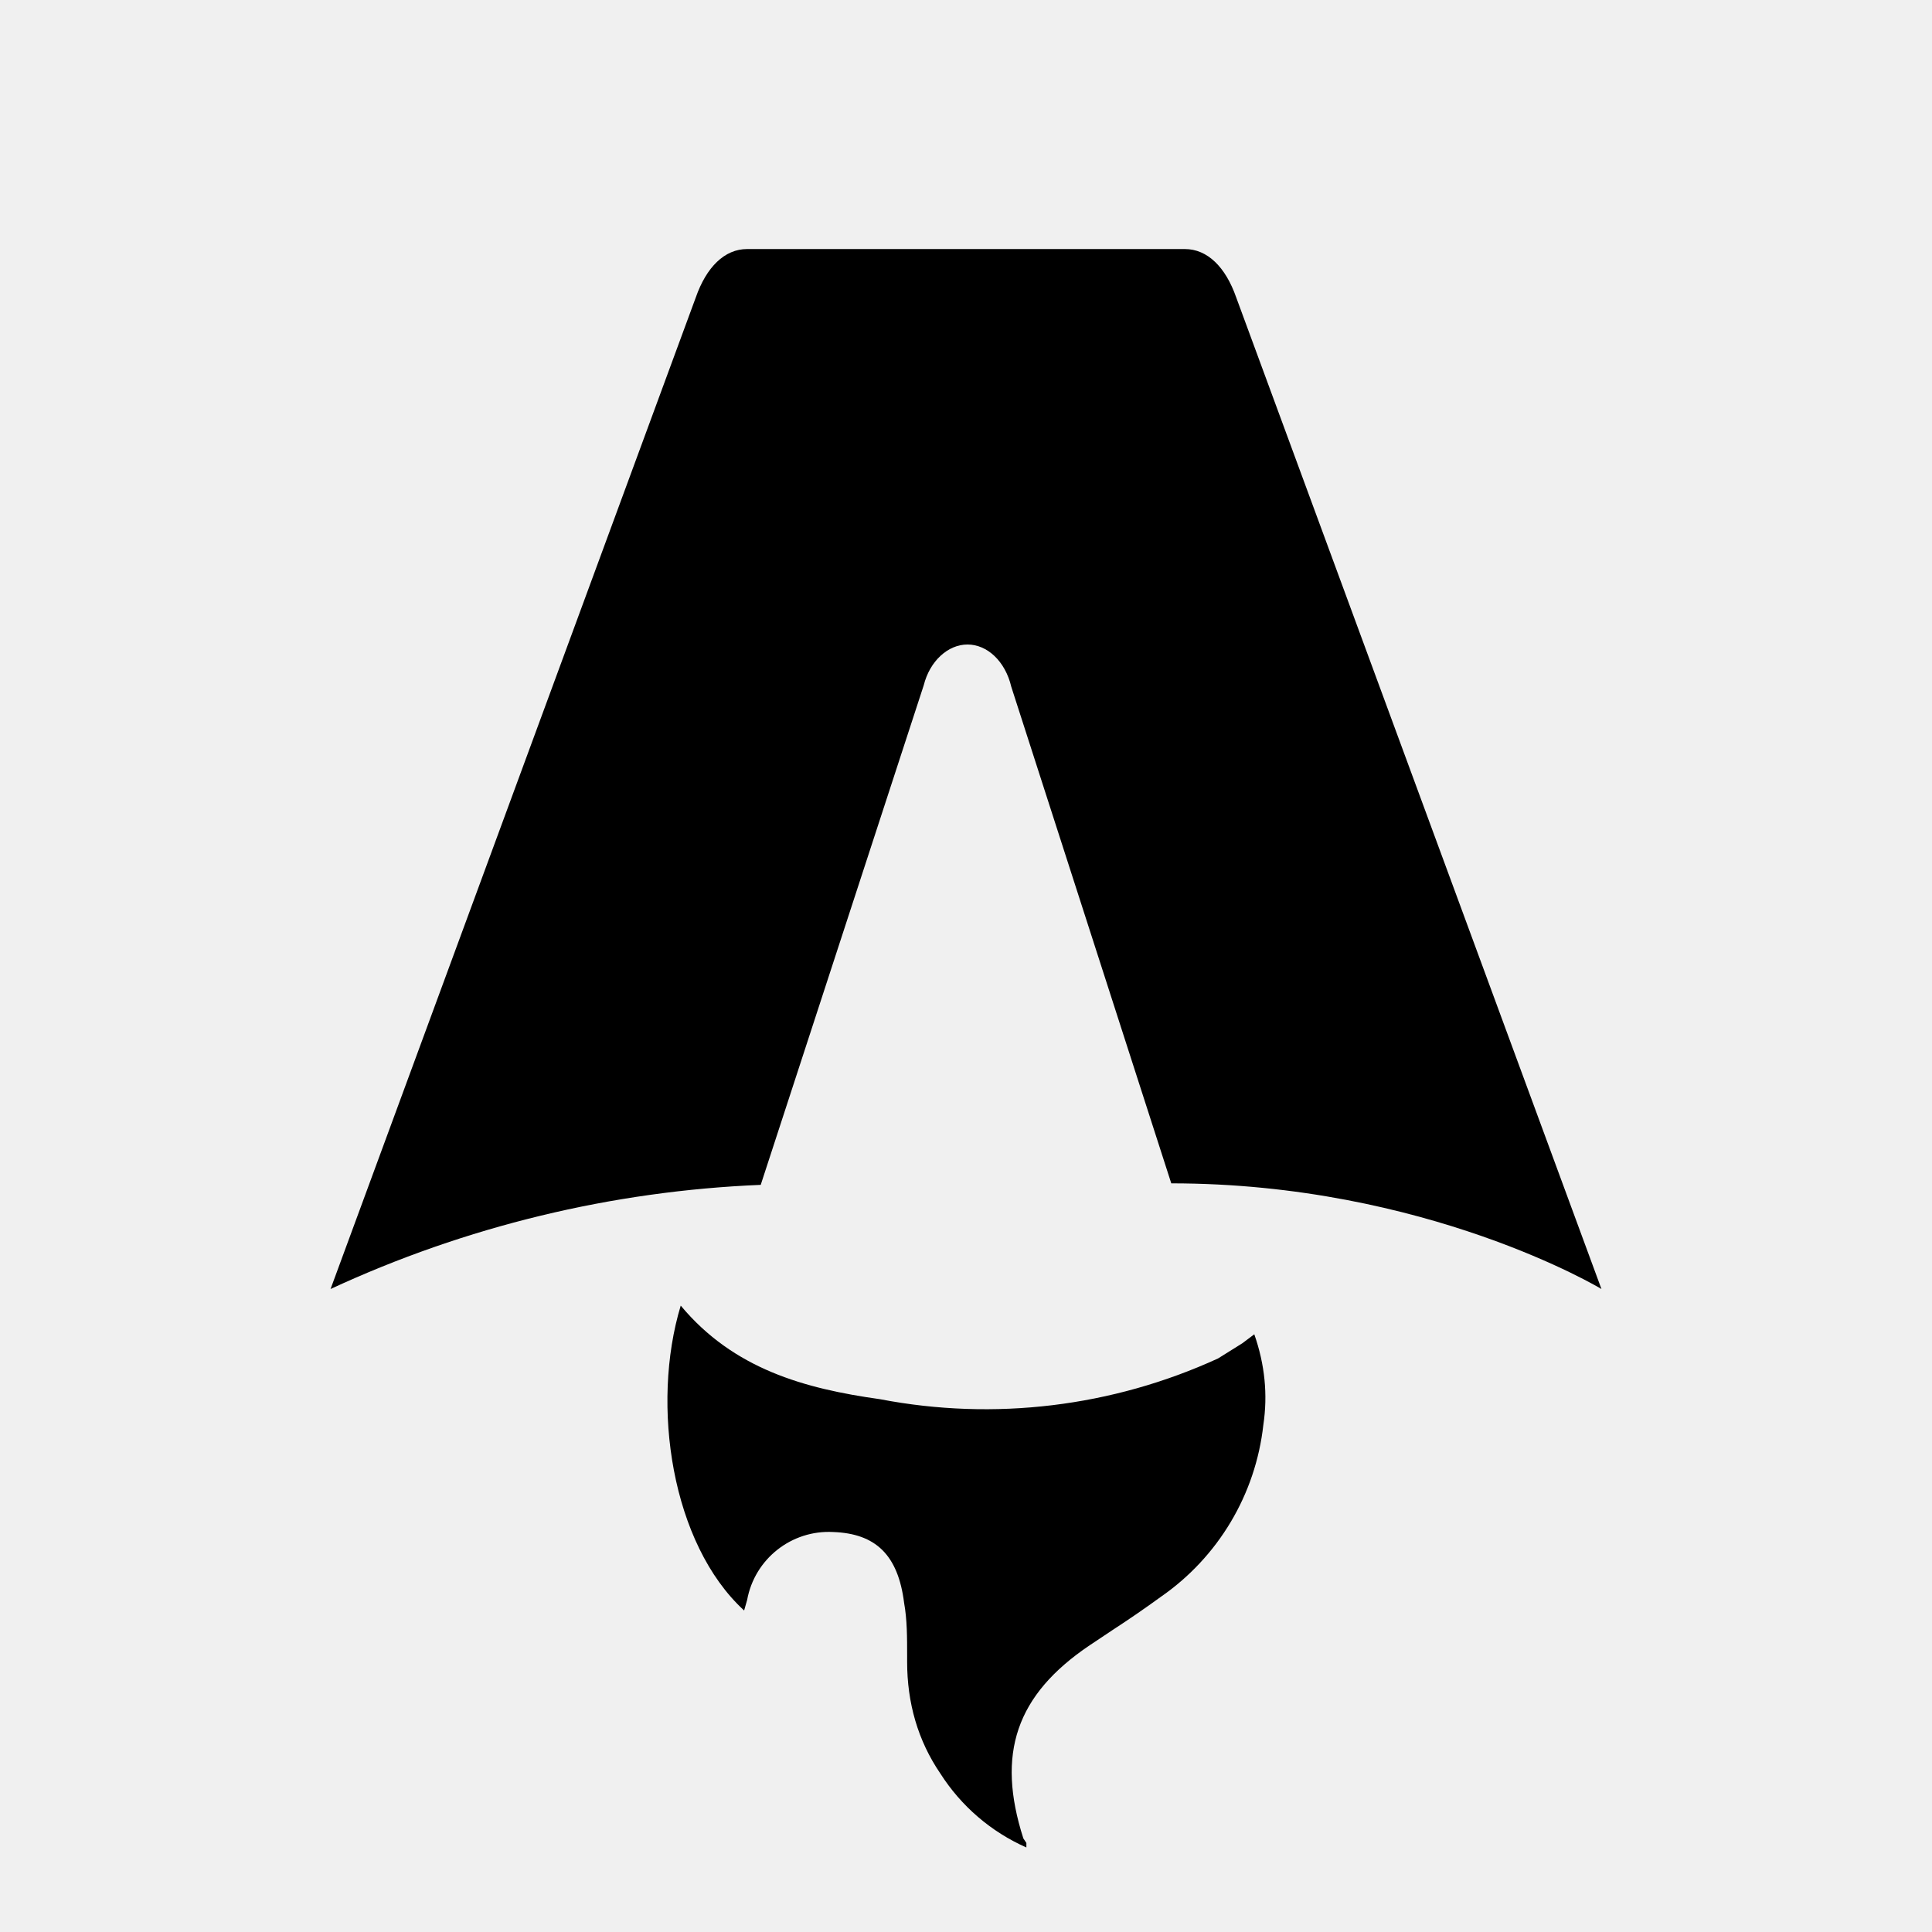
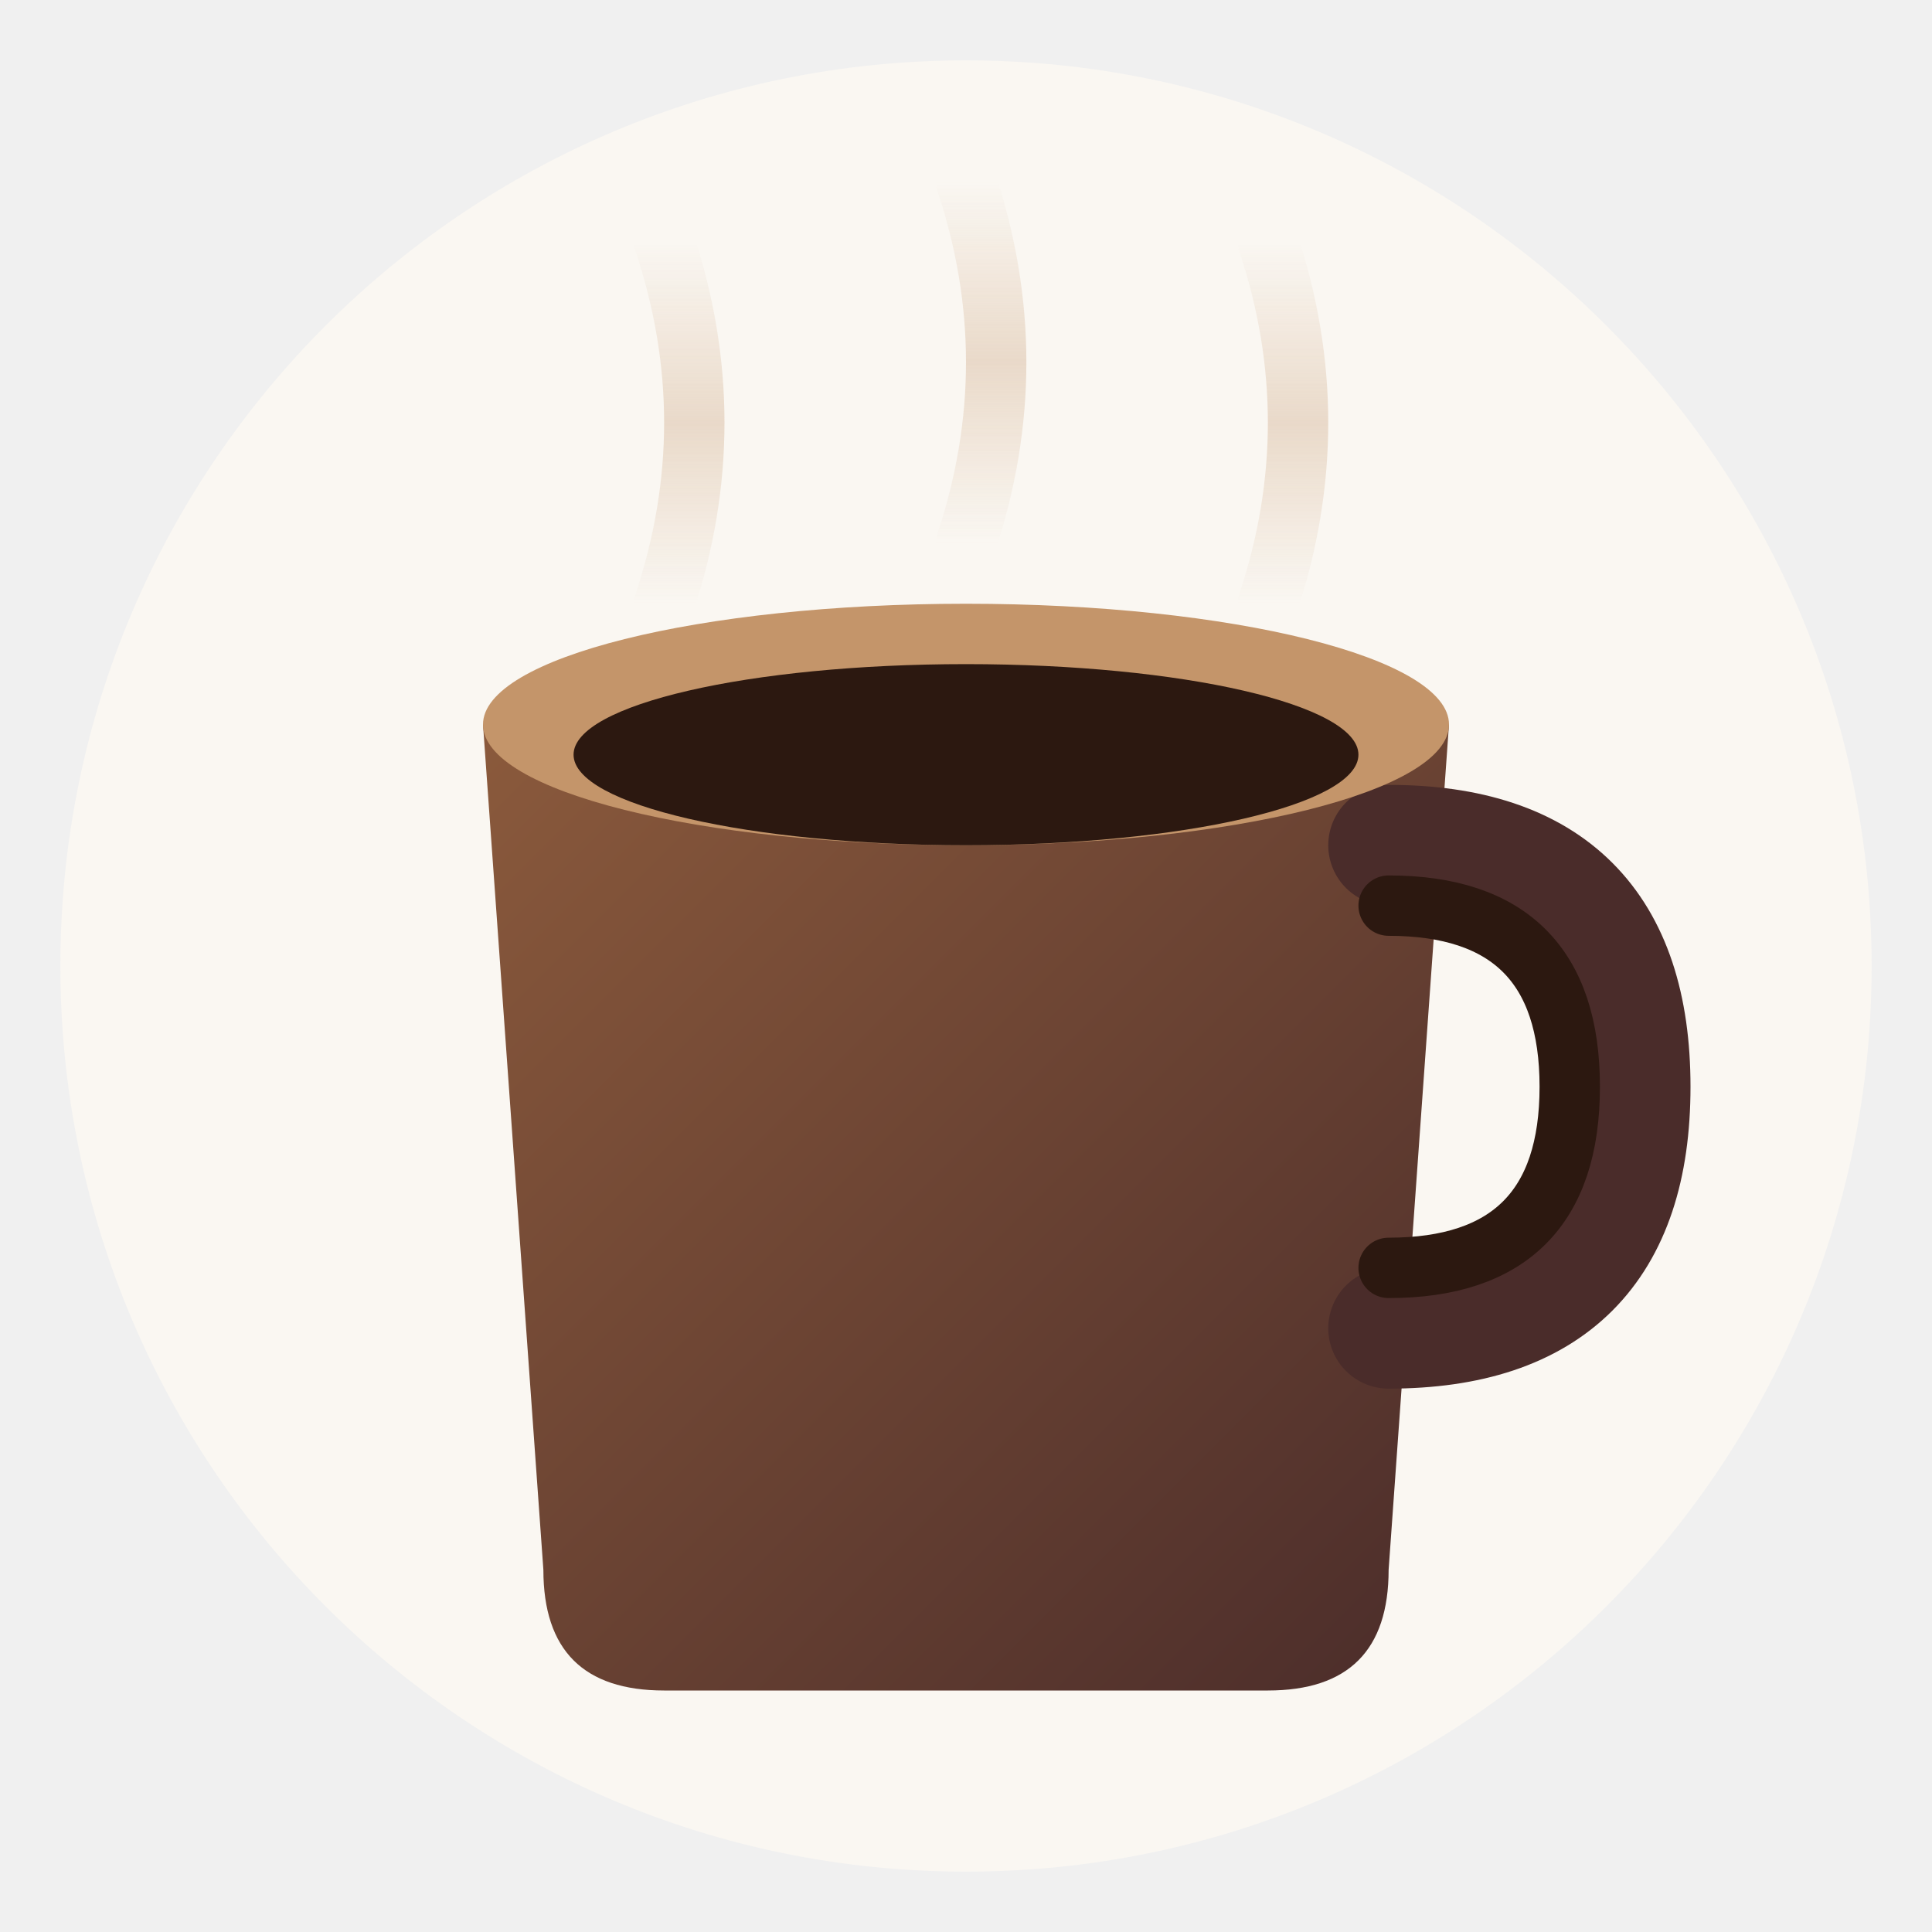
- <svg xmlns="http://www.w3.org/2000/svg" fill="none" viewBox="0 0 128 128">
-   <path d="M50.4 78.5a75.1 75.1 0 0 0-28.5 6.9l24.2-65.7c.7-2 1.9-3.2 3.4-3.2h29c1.5 0 2.7 1.2 3.4 3.2l24.2 65.7s-11.6-7-28.5-7L67 45.5c-.4-1.7-1.6-2.8-2.9-2.8-1.3 0-2.5 1.1-2.9 2.7L50.4 78.5Zm-1.1 28.2Zm-4.2-20.2c-2 6.6-.6 15.8 4.2 20.2a17.5 17.5 0 0 1 .2-.7 5.5 5.5 0 0 1 5.7-4.5c2.8.1 4.3 1.5 4.7 4.7.2 1.1.2 2.3.2 3.5v.4c0 2.7.7 5.2 2.2 7.4a13 13 0 0 0 5.7 4.9v-.3l-.2-.3c-1.8-5.6-.5-9.5 4.4-12.8l1.5-1a73 73 0 0 0 3.2-2.2 16 16 0 0 0 6.8-11.4c.3-2 .1-4-.6-6l-.8.6-1.6 1a37 37 0 0 1-22.4 2.7c-5-.7-9.7-2-13.2-6.2Z" />
-   <style>
-         path { fill: #000; }
-         @media (prefers-color-scheme: dark) {
-             path { fill: #FFF; }
-         }
-     </style>
+ <svg xmlns="http://www.w3.org/2000/svg" viewBox="0 0 64 64">
+   <defs>
+     <linearGradient id="cupGrad" x1="0%" y1="0%" x2="100%" y2="100%">
+       <stop offset="0%" stop-color="#8B5A3C" />
+       <stop offset="100%" stop-color="#4A2C2A" />
+     </linearGradient>
+     <linearGradient id="steamGrad" x1="0%" y1="100%" x2="0%" y2="0%">
+       <stop offset="0%" stop-color="#C4956A" stop-opacity="0" />
+       <stop offset="50%" stop-color="#C4956A" stop-opacity="0.5" />
+       <stop offset="100%" stop-color="#C4956A" stop-opacity="0" />
+     </linearGradient>
+   </defs>
+   <circle cx="32" cy="32" r="30" fill="#FAF7F2" />
+   <path d="M22 20 Q24 14 22 8" stroke="url(#steamGrad)" stroke-width="2" fill="none" stroke-linecap="round" opacity="0.6" />
+   <path d="M32 18 Q34 12 32 6" stroke="url(#steamGrad)" stroke-width="2" fill="none" stroke-linecap="round" opacity="0.6" />
+   <path d="M42 20 Q44 14 42 8" stroke="url(#steamGrad)" stroke-width="2" fill="none" stroke-linecap="round" opacity="0.6" />
+   <path d="M16 24 L18 52 Q18 56 22 56 L42 56 Q46 56 46 52 L48 24 Z" fill="url(#cupGrad)" />
+   <path d="M46 28 Q54 28 54 36 Q54 44 46 44" stroke="#4A2C2A" stroke-width="4" fill="none" stroke-linecap="round" />
+   <ellipse cx="32" cy="24" rx="16" ry="4" fill="#C4956A" />
+   <ellipse cx="32" cy="25" rx="13" ry="3" fill="#2C1810" />
+   <path d="M46 30 Q52 30 52 36 Q52 42 46 42" stroke="#2C1810" stroke-width="2" fill="none" stroke-linecap="round" />
</svg>
